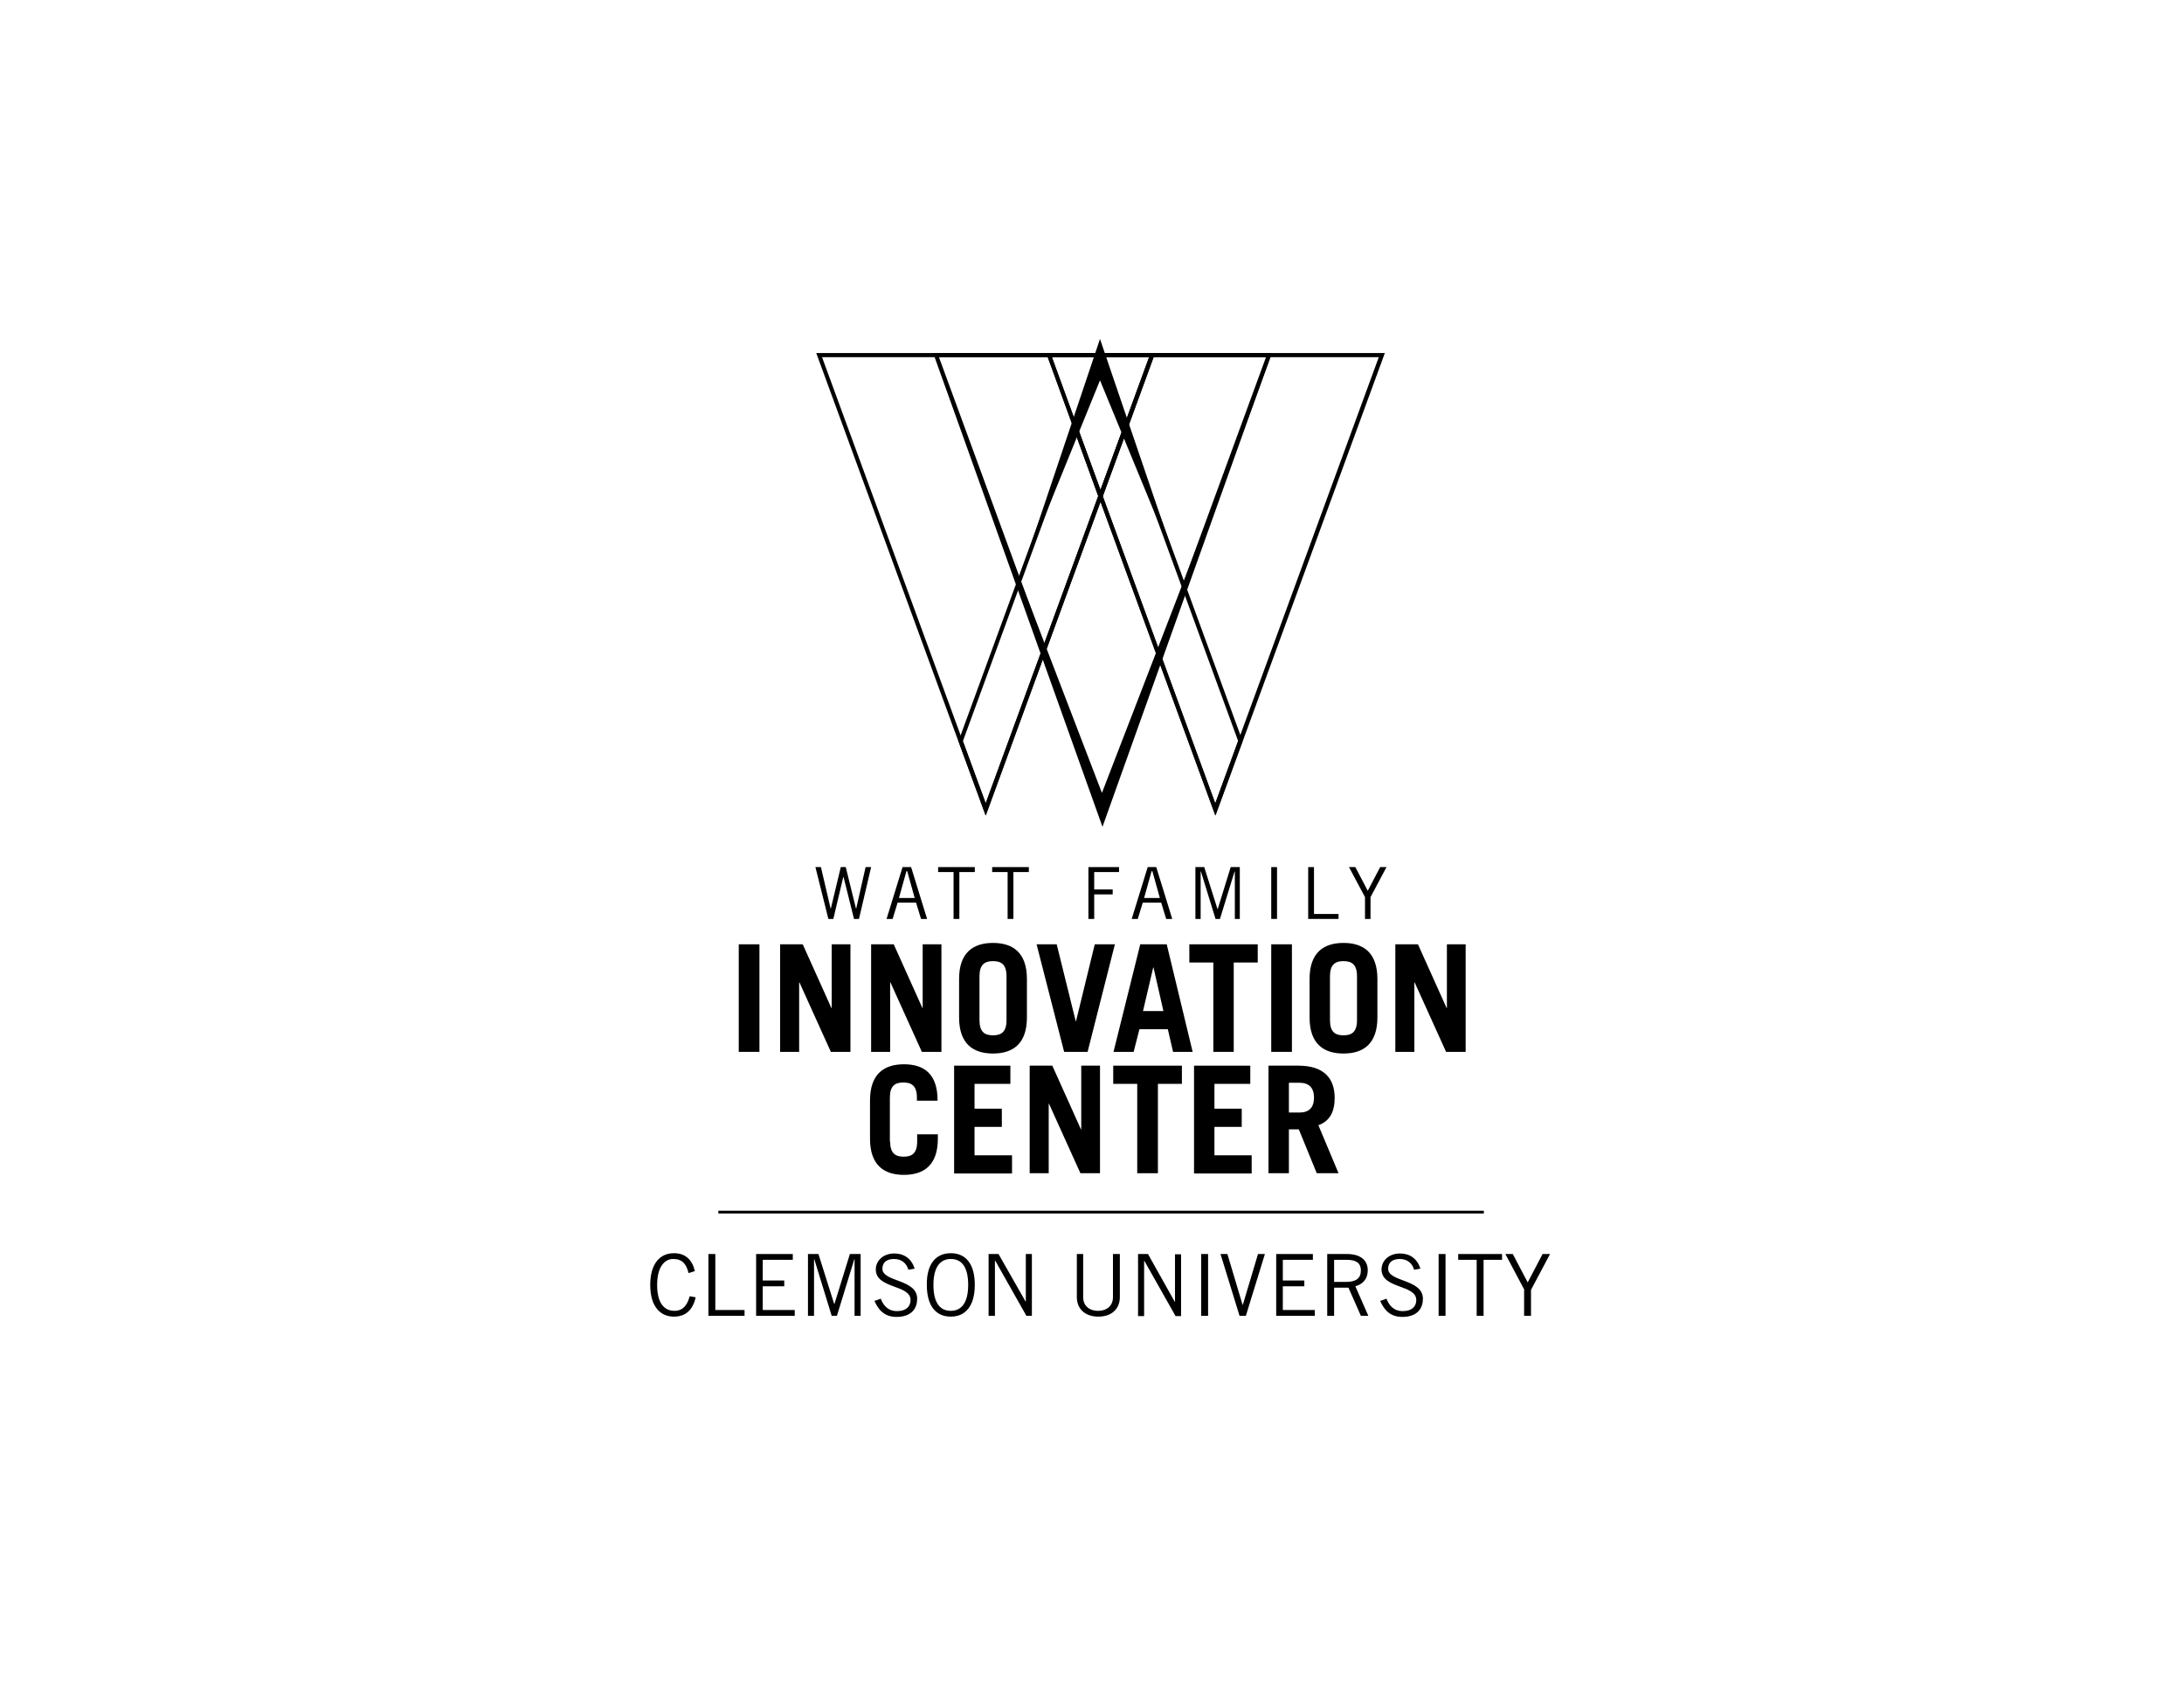
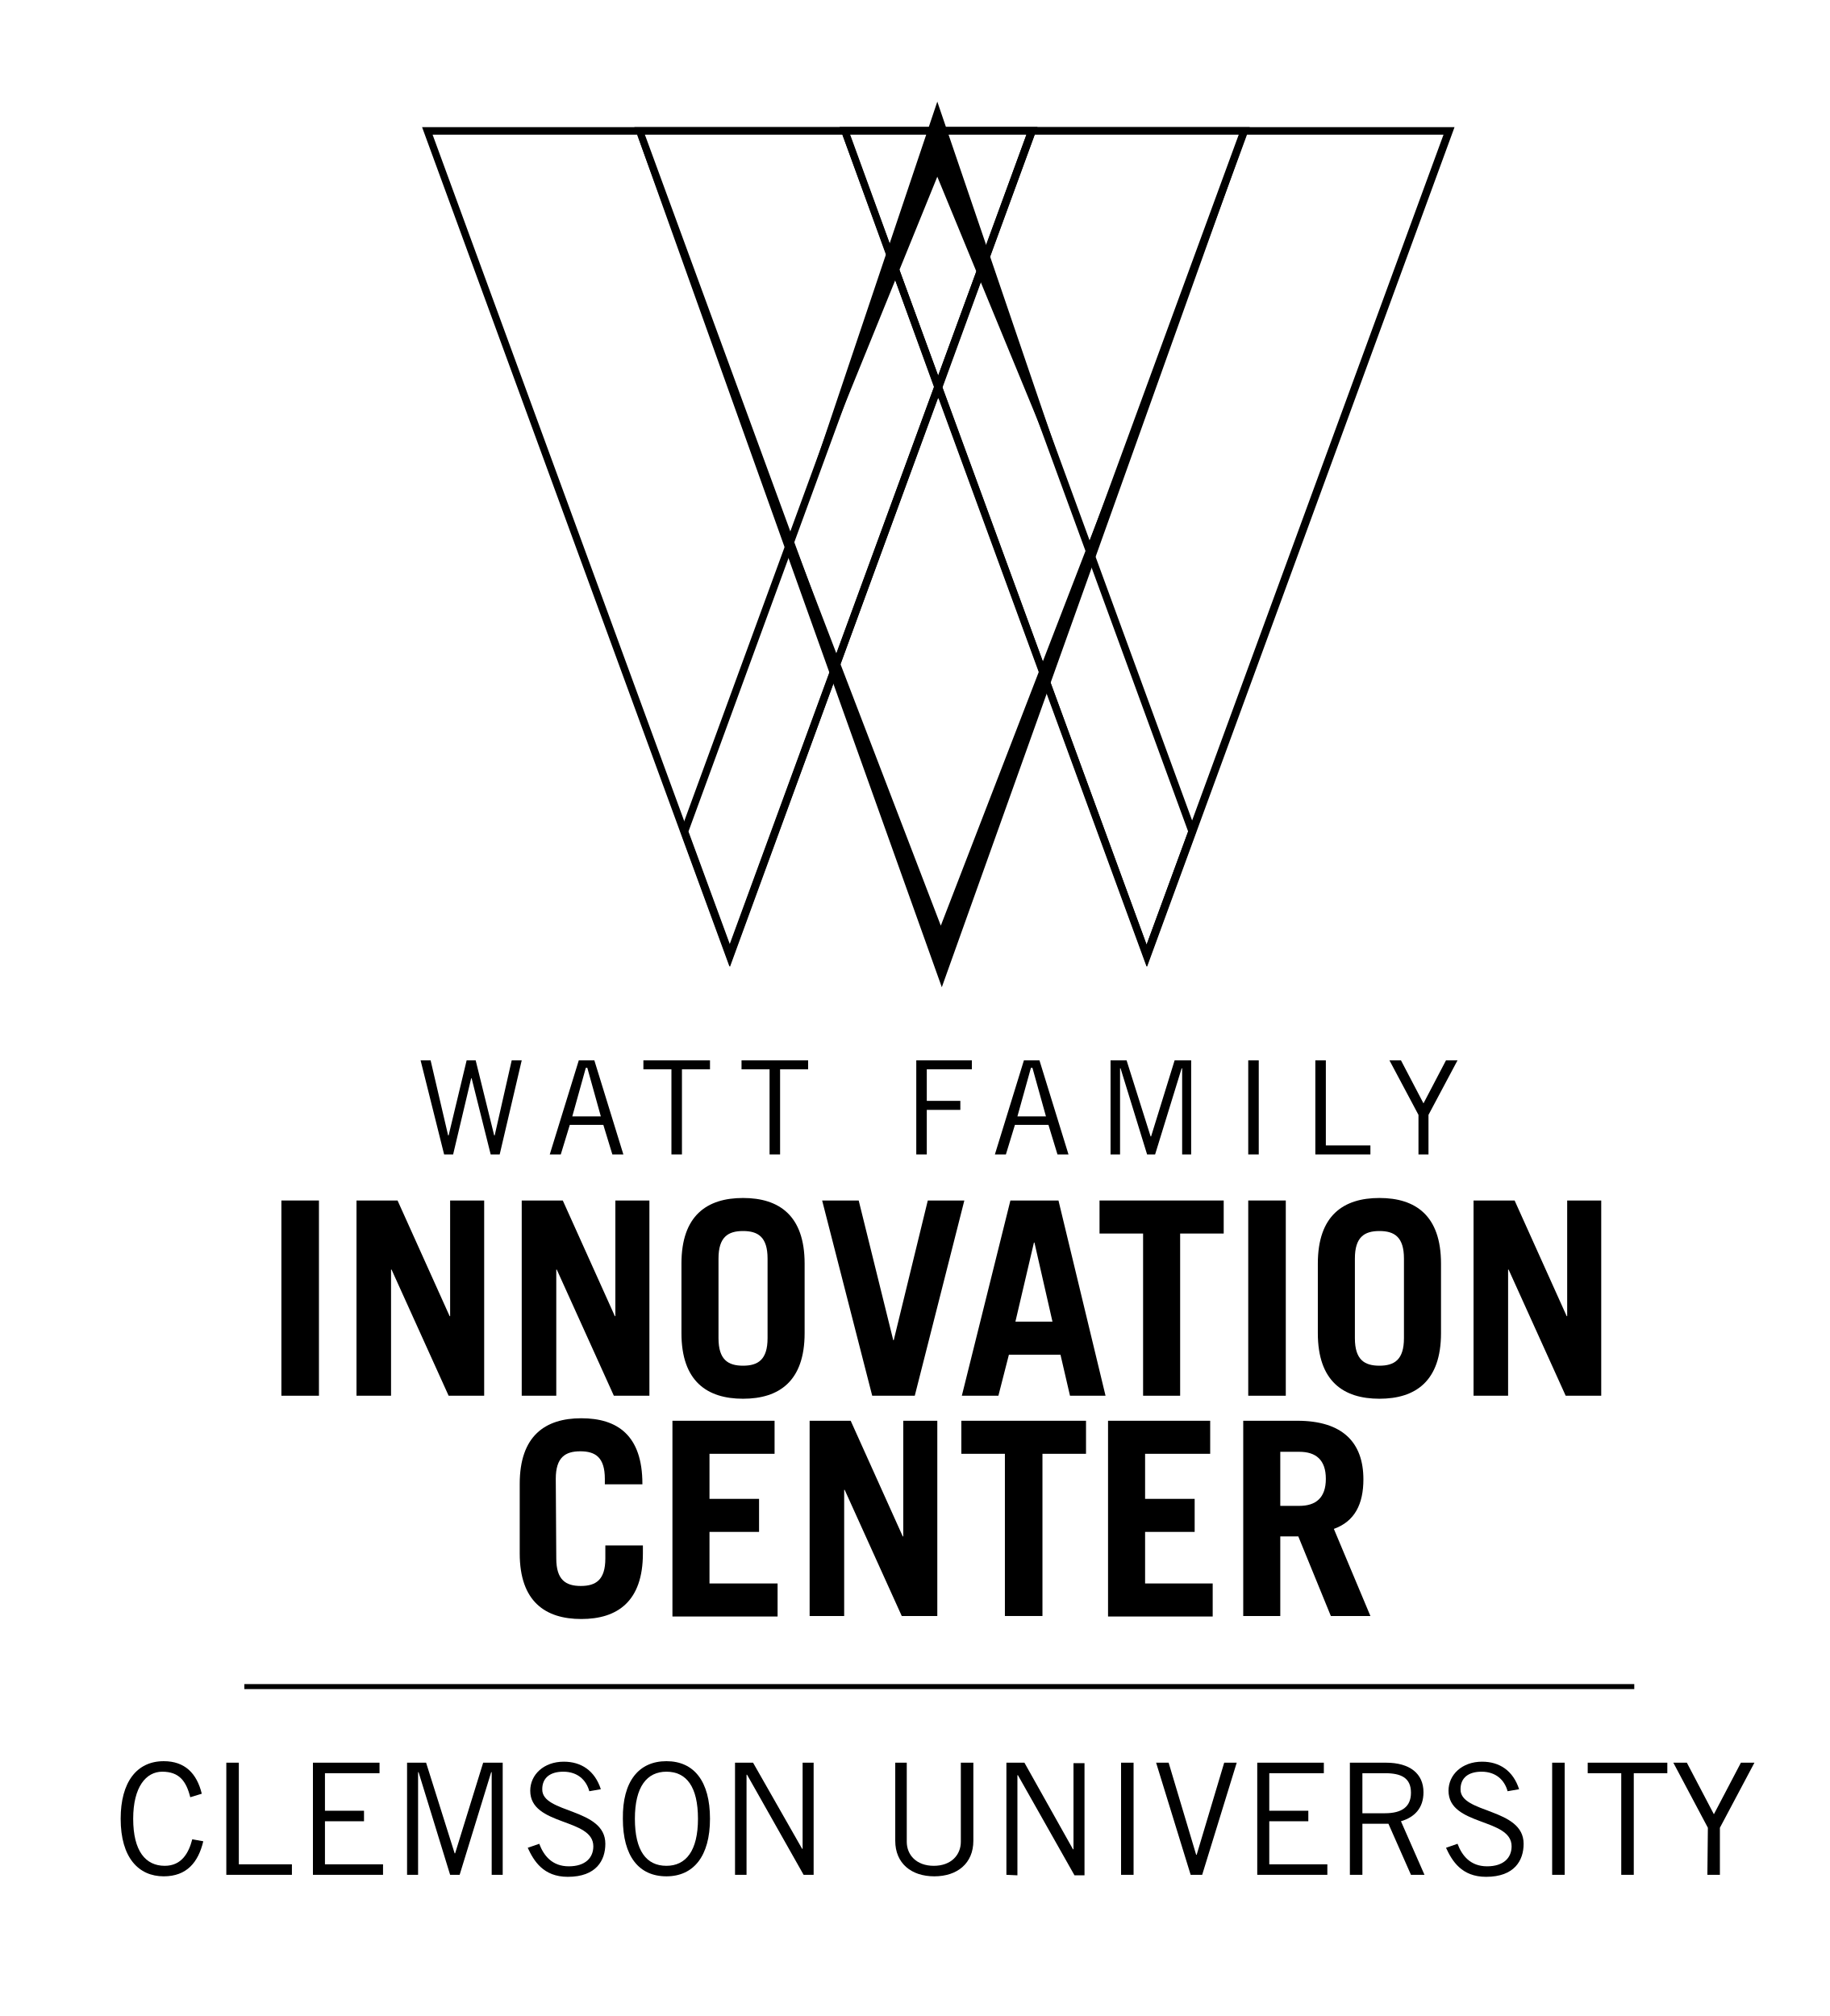
- <svg xmlns="http://www.w3.org/2000/svg" version="1.1" id="Layer_1" x="0px" y="0px" viewBox="0 0 792 612" style="enable-background:new 0 0 792 612;" xml:space="preserve">
+ <svg xmlns="http://www.w3.org/2000/svg" version="1.1" id="Layer_1" x="0px" y="0px" viewBox="0 0 365.4 402.7" style="enable-background:new 0 0 365.4 402.7;" xml:space="preserve">
  <style type="text/css">
	.st0{display:none;}
	.st1{fill:none;stroke:#000000;}
</style>
-   <rect x="151.7" y="38.2" class="st0" width="546.7" height="590" />
+   <rect x="-60" y="-64.4" class="st0" width="546.7" height="590" />
  <g>
-     <path d="M459.1,129.5l-59.3,161.8l-59.3-161.8H459.1 M461.3,128H338.4l61.4,167.7L461.3,128L461.3,128z" />
+     <path d="M247.4,26.9l-59.3,161.8L128.8,26.9L247.4,26.9 M249.6,25.4H126.7l61.4,167.7L249.6,25.4L249.6,25.4z" />
  </g>
  <g>
-     <path d="M381.5,129.5l35.2,0l-17.6,48.4L381.5,129.5 M379.4,128l19.7,54.3l19.8-54.3L379.4,128L379.4,128z" />
+     <path d="M169.8,26.9H205l-17.6,48.4L169.8,26.9 M167.7,25.4l19.7,54.3l19.8-54.3H167.7L167.7,25.4z" />
  </g>
  <g>
-     <path d="M416.7,129.5l-59.3,161.8l-59.3-161.8H416.7 M418.9,128H296l61.4,167.7L418.9,128L418.9,128z" />
+     <path d="M205,26.9l-59.3,161.8L86.4,26.9L205,26.9 M207.2,25.4H84.3l61.4,167.7L207.2,25.4L207.2,25.4z" />
  </g>
  <g>
-     <path d="M399.1,132.3l8.3,22.6l-49.9,136.4l-8.3-22.6L399.1,132.3 M399.1,128l-51.5,140.7l9.9,27L408.9,155L399.1,128L399.1,128z" />
+     <path d="M187.4,29.7l8.3,22.6l-49.9,136.4l-8.3-22.6L187.4,29.7 M187.4,25.4l-51.5,140.7l9.9,27l51.4-140.7L187.4,25.4L187.4,25.4z   " />
  </g>
  <g>
-     <path d="M399.1,132.3L449,268.7l-8.3,22.6L390.8,155L399.1,132.3 M399.1,128l-9.9,27l51.5,140.7l9.9-27L399.1,128L399.1,128z" />
+     <path d="M187.4,29.7l49.9,136.4l-8.3,22.6L179.1,52.4L187.4,29.7 M187.4,25.4l-9.9,27L229,193.1l9.9-27L187.4,25.4L187.4,25.4z" />
  </g>
  <g>
-     <path d="M500,129.5l-59.3,161.8l-59.3-161.8H500 M502.2,128H379.4l61.4,167.7L502.2,128L502.2,128z" />
+     <path d="M288.3,26.9L229,188.7L169.7,26.9L288.3,26.9 M290.5,25.4H167.7l61.4,167.7L290.5,25.4L290.5,25.4z" />
  </g>
  <g>
-     <path d="M399.8,299.8l-61.3-171.6l61.1,159.3l61.5-159.3L399.8,299.8z M398.9,137.9l29.5,71.6l-29.5-86.6l-29.1,86.6L398.9,137.9z" />
+     <path d="M188.1,197.2L126.8,25.6l61.1,159.3l61.5-159.3L188.1,197.2z M187.2,35.3l29.5,71.6l-29.5-86.6l-29.1,86.6L187.2,35.3z" />
  </g>
  <g>
-     <path d="M252.3,470.4c-1,4.2-3.3,7-7.9,7c-5,0-8.6-3.7-8.6-11.5c0-7.3,3.2-11.5,8.6-11.5c4.2,0,6.6,2.4,7.6,6.5l-2.3,0.7   c-0.8-3.2-2.2-5.1-5.6-5.1c-3.2,0-5.8,3-5.8,9.4c0,6.5,2.5,9.4,6.3,9.4c3.4,0,4.8-2.6,5.5-5.3L252.3,470.4z" />
-     <path d="M256.9,477.1v-22.4h2.5V475H270v2.1H256.9z" />
-     <path d="M287.5,454.7v2.1h-10.9v7.5h7.8v2.1h-7.8v8.6h11.6v2.1h-14v-22.4H287.5z" />
-     <path d="M309.9,477.1v-20.5h-0.1l-6.3,20.5h-1.9l-6.3-20.5h-0.1v20.5H293v-22.4h3.8l5.7,18.1h0.1l5.6-18.1h3.9v22.4H309.9z" />
-     <path d="M329.4,460.4c-0.6-2.2-2.3-3.9-5.2-3.9c-2.6,0-4.2,1.2-4.2,3.5c-0.1,4.9,12.6,3.7,12.6,10.9c0,3.3-1.8,6.6-7.5,6.6   c-4.9,0-6.8-3.2-8-5.8l2.3-0.8c0.9,2.4,2.6,4.5,5.9,4.5c3.3,0,4.9-1.7,4.9-4c0-5.7-12.6-4-12.6-11.1c0-3.2,2.7-5.8,6.7-5.8   c3.5,0,6.2,1.8,7.4,5.5L329.4,460.4z" />
-     <path d="M344.8,454.4c5.5,0,8.7,4,8.7,11.5c0,7.5-3.3,11.5-8.7,11.5c-5.5,0-8.7-4-8.7-11.5C336,458.4,339.3,454.4,344.8,454.4z    M344.8,475.3c3.9,0,6.3-3,6.3-9.4c0-6.4-2.3-9.4-6.3-9.4c-3.9,0-6.3,3-6.3,9.4C338.5,472.3,340.8,475.3,344.8,475.3z" />
-     <path d="M358.5,477.1v-22.4h3.6l9.8,17.2h0.1v-17.2h2.2v22.4h-2l-11.3-20h-0.1v20H358.5z" />
-     <path d="M392.8,454.7v15.8c0,2.6,1.9,4.8,5.4,4.8c3.5,0,5.4-2.2,5.4-4.8v-15.8h2.5v15.6c0,4.5-3.2,7.1-7.8,7.1   c-4.6,0-7.8-2.6-7.8-7.1v-15.6H392.8z" />
-     <path d="M412.7,477.1v-22.4h3.6L426,472h0.1v-17.2h2.2v22.4h-2l-11.3-20h-0.1v20H412.7z" />
-     <path d="M438.1,454.7v22.4h-2.5v-22.4H438.1z" />
-     <path d="M442.6,454.7h2.5l5.5,18.4h0.1l5.5-18.4h2.5l-6.9,22.4h-2.3L442.6,454.7z" />
-     <path d="M476.1,454.7v2.1h-10.9v7.5h7.8v2.1h-7.8v8.6h11.6v2.1h-14v-22.4H476.1z" />
-     <path d="M481.3,477.1v-22.4h7.2c4.8,0,7.5,2.2,7.5,5.9c0,3.2-1.8,5-4.5,5.8l4.7,10.7h-2.7l-4.5-10.2h-5.2v10.2H481.3z M483.8,464.8   h4.5c3.4,0,5.2-1.3,5.2-4.1c0-3-2-3.9-5.2-3.9h-4.5V464.8z" />
-     <path d="M512.8,460.4c-0.6-2.2-2.3-3.9-5.2-3.9c-2.6,0-4.2,1.2-4.2,3.5c-0.1,4.9,12.6,3.7,12.6,10.9c0,3.3-1.8,6.6-7.5,6.6   c-4.9,0-6.8-3.2-8-5.8l2.3-0.8c0.9,2.4,2.6,4.5,5.9,4.5c3.3,0,4.9-1.7,4.9-4c0-5.7-12.6-4-12.6-11.1c0-3.2,2.7-5.8,6.7-5.8   c3.5,0,6.2,1.8,7.4,5.5L512.8,460.4z" />
-     <path d="M524.2,454.7v22.4h-2.5v-22.4H524.2z" />
-     <path d="M538,456.8v20.3h-2.5v-20.3h-6.7v-2.1h15.9v2.1H538z" />
-     <path d="M552.8,467.7l-6.9-13h2.7L554,465l5.4-10.3h2.7l-6.9,13v9.4h-2.5V467.7z" />
+     <path d="M40.6,367.8c-1,4.2-3.3,7-7.9,7c-5,0-8.6-3.7-8.6-11.5c0-7.3,3.2-11.5,8.6-11.5c4.2,0,6.6,2.4,7.6,6.5L38,359   c-0.8-3.2-2.2-5.1-5.6-5.1c-3.2,0-5.8,3-5.8,9.4c0,6.5,2.5,9.4,6.3,9.4c3.4,0,4.8-2.6,5.5-5.3L40.6,367.8z" />
+     <path d="M45.2,374.5v-22.4h2.5v20.3h10.6v2.1H45.2z" />
+     <path d="M75.8,352.1v2.1H64.9v7.5h7.8v2.1h-7.8v8.6h11.6v2.1h-14v-22.4L75.8,352.1L75.8,352.1z" />
+     <path d="M98.2,374.5V354h-0.1l-6.3,20.5h-1.9L83.6,354h-0.1v20.5h-2.2v-22.4h3.8l5.7,18.1h0.1l5.6-18.1h3.9v22.4H98.2z" />
+     <path d="M117.7,357.8c-0.6-2.2-2.3-3.9-5.2-3.9c-2.6,0-4.2,1.2-4.2,3.5c-0.1,4.9,12.6,3.7,12.6,10.9c0,3.3-1.8,6.6-7.5,6.6   c-4.9,0-6.8-3.2-8-5.8l2.3-0.8c0.9,2.4,2.6,4.5,5.9,4.5s4.9-1.7,4.9-4c0-5.7-12.6-4-12.6-11.1c0-3.2,2.7-5.8,6.7-5.8   c3.5,0,6.2,1.8,7.4,5.5L117.7,357.8z" />
+     <path d="M133.1,351.8c5.5,0,8.7,4,8.7,11.5s-3.3,11.5-8.7,11.5c-5.5,0-8.7-4-8.7-11.5C124.3,355.8,127.6,351.8,133.1,351.8z    M133.1,372.7c3.9,0,6.3-3,6.3-9.4s-2.3-9.4-6.3-9.4c-3.9,0-6.3,3-6.3,9.4S129.1,372.7,133.1,372.7z" />
+     <path d="M146.8,374.5v-22.4h3.6l9.8,17.2h0.1v-17.2h2.2v22.4h-2l-11.3-20h-0.1v20H146.8z" />
+     <path d="M181.1,352.1v15.8c0,2.6,1.9,4.8,5.4,4.8s5.4-2.2,5.4-4.8v-15.8h2.5v15.6c0,4.5-3.2,7.1-7.8,7.1c-4.6,0-7.8-2.6-7.8-7.1   v-15.6H181.1z" />
+     <path d="M201,374.5v-22.4h3.6l9.7,17.3h0.1v-17.2h2.2v22.4h-2l-11.3-20h-0.1v20L201,374.5L201,374.5z" />
+     <path d="M226.4,352.1v22.4h-2.5v-22.4H226.4z" />
+     <path d="M230.9,352.1h2.5l5.5,18.4h0.1l5.5-18.4h2.5l-6.9,22.4h-2.3L230.9,352.1z" />
+     <path d="M264.4,352.1v2.1h-10.9v7.5h7.8v2.1h-7.8v8.6h11.6v2.1h-14v-22.4L264.4,352.1L264.4,352.1z" />
+     <path d="M269.6,374.5v-22.4h7.2c4.8,0,7.5,2.2,7.5,5.9c0,3.2-1.8,5-4.5,5.8l4.7,10.7h-2.7l-4.5-10.2h-5.2v10.2H269.6z M272.1,362.2   h4.5c3.4,0,5.2-1.3,5.2-4.1c0-3-2-3.9-5.2-3.9h-4.5V362.2z" />
+     <path d="M301.1,357.8c-0.6-2.2-2.3-3.9-5.2-3.9c-2.6,0-4.2,1.2-4.2,3.5c-0.1,4.9,12.6,3.7,12.6,10.9c0,3.3-1.8,6.6-7.5,6.6   c-4.9,0-6.8-3.2-8-5.8l2.3-0.8c0.9,2.4,2.6,4.5,5.9,4.5s4.9-1.7,4.9-4c0-5.7-12.6-4-12.6-11.1c0-3.2,2.7-5.8,6.7-5.8   c3.5,0,6.2,1.8,7.4,5.5L301.1,357.8z" />
+     <path d="M312.5,352.1v22.4H310v-22.4H312.5z" />
+     <path d="M326.3,354.2v20.3h-2.5v-20.3h-6.7v-2.1H333v2.1H326.3z" />
+     <path d="M341.1,365.1l-6.9-13h2.7l5.4,10.3l5.4-10.3h2.7l-6.9,13v9.4H341L341.1,365.1L341.1,365.1z" />
  </g>
-   <line class="st1" x1="260.5" y1="439.5" x2="538.1" y2="439.5" />
+   <line class="st1" x1="48.8" y1="336.9" x2="326.4" y2="336.9" />
  <g>
-     <path d="M267.9,381.4v-39h7.5v39H267.9z" />
-     <path d="M282.9,381.4v-39h8.2l10.4,23.1h0.1v-23.1h6.8v39h-7.1l-11.4-25.2h-0.1v25.2H282.9z" />
-     <path d="M315.9,381.4v-39h8.2l10.4,23.1h0.1v-23.1h6.8v39h-7.1l-11.4-25.2h-0.1v25.2H315.9z" />
-     <path d="M347.8,355c0-9.6,5.1-13.1,12.3-13.1c7.2,0,12.3,3.5,12.3,13.1v13.9c0,9.6-5.1,13.1-12.3,13.1c-7.2,0-12.3-3.5-12.3-13.1   V355z M355.2,369.9c0,4.3,1.9,5.5,4.9,5.5s4.9-1.2,4.9-5.5V354c0-4.3-1.9-5.5-4.9-5.5s-4.9,1.2-4.9,5.5V369.9z" />
-     <path d="M375.9,342.4h7.3l6.9,27.9h0.1l6.8-27.9h7.3l-9.9,39h-8.5L375.9,342.4z" />
-     <path d="M403.8,381.4l9.7-39h9.6l9.4,39h-7.1l-1.9-8.2h-10.3l-2.1,8.2H403.8z M414.5,366.6h7.4l-3.6-15.8h-0.1L414.5,366.6z" />
-     <path d="M456.1,342.4v6.6h-8.7v32.4H440V349h-8.7v-6.6H456.1z" />
-     <path d="M461,381.4v-39h7.5v39H461z" />
-     <path d="M474.9,355c0-9.6,5.1-13.1,12.3-13.1c7.2,0,12.3,3.5,12.3,13.1v13.9c0,9.6-5.1,13.1-12.3,13.1c-7.2,0-12.3-3.5-12.3-13.1   V355z M482.3,369.9c0,4.3,1.9,5.5,4.9,5.5c3,0,4.9-1.2,4.9-5.5V354c0-4.3-1.9-5.5-4.9-5.5c-3,0-4.9,1.2-4.9,5.5V369.9z" />
-     <path d="M506,381.4v-39h8.2l10.4,23.1h0.1v-23.1h6.8v39h-7.1l-11.4-25.2h-0.1v25.2H506z" />
-     <path d="M322.8,413.9c0,4.3,1.9,5.5,4.9,5.5c3,0,4.9-1.2,4.9-5.5v-2.6h7.5v1.6c0,9.6-5.1,13.1-12.3,13.1s-12.3-3.5-12.3-13.1V399   c0-9.6,5.1-13.1,12.3-13.1S340,389.3,340,399v0.1h-7.5V398c0-4.3-1.9-5.5-4.9-5.5c-3,0-4.9,1.2-4.9,5.5V413.9z" />
-     <path d="M346,425.4v-39h20.4v6.6h-13v9h9.9v6.6h-9.9v10.3H367v6.6H346z" />
-     <path d="M373.4,425.4v-39h8.2l10.4,23.1h0.1v-23.1h6.8v39h-7.1l-11.4-25.2h-0.1v25.2H373.4z" />
-     <path d="M428.6,386.4v6.6h-8.7v32.4h-7.5V393h-8.7v-6.6H428.6z" />
-     <path d="M433,425.4v-39h20.4v6.6h-13v9h9.9v6.6h-9.9v10.3h13.5v6.6H433z" />
-     <path d="M477.5,425.4l-6.5-15.9h-3.6v15.9H460v-39h10.8c9,0,13.2,4.3,13.2,11.7c0,4.9-1.7,8.4-5.9,9.9l7.3,17.4H477.5z    M467.4,403.4h3.8c3.3,0,5.3-1.6,5.3-5.4c0-3.8-2-5.4-5.3-5.4h-3.8V403.4z" />
+     <path d="M56.2,278.8v-39h7.5v39H56.2z" />
+     <path d="M71.2,278.8v-39h8.2l10.4,23.1h0.1v-23.1h6.8v39h-7.1l-11.4-25.2h-0.1v25.2H71.2z" />
+     <path d="M104.2,278.8v-39h8.2l10.4,23.1h0.1v-23.1h6.8v39h-7.1l-11.4-25.2h-0.1v25.2H104.2z" />
+     <path d="M136.1,252.4c0-9.6,5.1-13.1,12.3-13.1c7.2,0,12.3,3.5,12.3,13.1v13.9c0,9.6-5.1,13.1-12.3,13.1c-7.2,0-12.3-3.5-12.3-13.1   V252.4z M143.5,267.3c0,4.3,1.9,5.5,4.9,5.5s4.9-1.2,4.9-5.5v-15.9c0-4.3-1.9-5.5-4.9-5.5s-4.9,1.2-4.9,5.5V267.3z" />
+     <path d="M164.2,239.8h7.3l6.9,27.9h0.1l6.8-27.9h7.3l-9.9,39h-8.5L164.2,239.8z" />
+     <path d="M192.1,278.8l9.7-39h9.6l9.4,39h-7.1l-1.9-8.2h-10.3l-2.1,8.2H192.1z M202.8,264h7.4l-3.6-15.8h-0.1L202.8,264z" />
+     <path d="M244.4,239.8v6.6h-8.7v32.4h-7.4v-32.4h-8.7v-6.6H244.4z" />
+     <path d="M249.3,278.8v-39h7.5v39H249.3z" />
+     <path d="M263.2,252.4c0-9.6,5.1-13.1,12.3-13.1c7.2,0,12.3,3.5,12.3,13.1v13.9c0,9.6-5.1,13.1-12.3,13.1c-7.2,0-12.3-3.5-12.3-13.1   V252.4z M270.6,267.3c0,4.3,1.9,5.5,4.9,5.5s4.9-1.2,4.9-5.5v-15.9c0-4.3-1.9-5.5-4.9-5.5s-4.9,1.2-4.9,5.5V267.3z" />
+     <path d="M294.3,278.8v-39h8.2l10.4,23.1h0.1v-23.1h6.8v39h-7.1l-11.4-25.2h-0.1v25.2H294.3z" />
+     <path d="M111.1,311.3c0,4.3,1.9,5.5,4.9,5.5s4.9-1.2,4.9-5.5v-2.6h7.5v1.6c0,9.6-5.1,13.1-12.3,13.1s-12.3-3.5-12.3-13.1v-13.9   c0-9.6,5.1-13.1,12.3-13.1s12.2,3.4,12.2,13.1v0.1h-7.5v-1.1c0-4.3-1.9-5.5-4.9-5.5s-4.9,1.2-4.9,5.5L111.1,311.3L111.1,311.3z" />
+     <path d="M134.3,322.8v-39h20.4v6.6h-13v9h9.9v6.6h-9.9v10.3h13.6v6.6h-21V322.8z" />
+     <path d="M161.7,322.8v-39h8.2l10.4,23.1h0.1v-23.1h6.8v39h-7.1l-11.4-25.2h-0.1v25.2H161.7z" />
+     <path d="M216.9,283.8v6.6h-8.7v32.4h-7.5v-32.4H192v-6.6H216.9z" />
+     <path d="M221.3,322.8v-39h20.4v6.6h-13v9h9.9v6.6h-9.9v10.3h13.5v6.6h-20.9V322.8z" />
+     <path d="M265.8,322.8l-6.5-15.9h-3.6v15.9h-7.4v-39h10.8c9,0,13.2,4.3,13.2,11.7c0,4.9-1.7,8.4-5.9,9.9l7.3,17.4H265.8z    M255.7,300.8h3.8c3.3,0,5.3-1.6,5.3-5.4s-2-5.4-5.3-5.4h-3.8V300.8z" />
  </g>
  <g>
-     <path d="M295.7,314.4h2l3.5,15h0.1l3.6-15h1.8l3.7,15h0.1l3.4-15h2l-4.4,18.8h-1.8l-3.8-15.2h-0.1l-3.6,15.2h-1.8L295.7,314.4z" />
-     <path d="M321.5,333.2l5.8-18.8h3.1l5.8,18.8H334l-1.8-5.9h-6.7l-1.8,5.9H321.5z M326,325.6h5.7l-2.7-9.7h-0.3L326,325.6z" />
-     <path d="M347.9,316.2v17h-2.1v-17h-5.6v-1.8h13.3v1.8H347.9z" />
-     <path d="M367.5,316.2v17h-2.1v-17h-5.6v-1.8h13.3v1.8H367.5z" />
-     <path d="M405.8,314.4v1.8h-9v6.3h6.7v1.8h-6.7v8.9h-2.1v-18.8H405.8z" />
-     <path d="M410.4,333.2l5.8-18.8h3.1l5.8,18.8h-2.2l-1.8-5.9h-6.7l-1.8,5.9H410.4z M414.9,325.6h5.7l-2.7-9.7h-0.3L414.9,325.6z" />
-     <path d="M447.8,333.2V316h-0.1l-5.3,17.2h-1.6l-5.3-17.2h-0.1v17.2h-1.9v-18.8h3.2l4.8,15.2h0.1l4.7-15.2h3.3v18.8H447.8z" />
-     <path d="M463.1,314.4v18.8H461v-18.8H463.1z" />
-     <path d="M474.4,333.2v-18.8h2.1v17h8.9v1.8H474.4z" />
-     <path d="M495,325.3l-5.8-10.9h2.3l4.5,8.6l4.5-8.6h2.3l-5.8,10.9v7.9H495V325.3z" />
+     <path d="M84,211.8h2l3.5,15h0.1l3.6-15H95l3.7,15h0.1l3.4-15h2l-4.4,18.8H98l-3.8-15.2h-0.1l-3.6,15.2h-1.8L84,211.8z" />
+     <path d="M109.8,230.6l5.8-18.8h3.1l5.8,18.8h-2.2l-1.8-5.9h-6.7l-1.8,5.9H109.8z M114.3,223h5.7l-2.7-9.7H117L114.3,223z" />
+     <path d="M136.2,213.6v17h-2.1v-17h-5.6v-1.8h13.3v1.8H136.2z" />
+     <path d="M155.8,213.6v17h-2.1v-17h-5.6v-1.8h13.3v1.8H155.8z" />
+     <path d="M194.1,211.8v1.8h-9v6.3h6.7v1.8h-6.7v8.9H183v-18.8L194.1,211.8L194.1,211.8z" />
+     <path d="M198.7,230.6l5.8-18.8h3.1l5.8,18.8h-2.2l-1.8-5.9h-6.7l-1.8,5.9H198.7z M203.2,223h5.7l-2.7-9.7h-0.3L203.2,223z" />
+     <path d="M236.1,230.6v-17.2H236l-5.3,17.2h-1.6l-5.3-17.2h-0.1v17.2h-1.9v-18.8h3.2l4.8,15.2h0.1l4.7-15.2h3.3v18.8H236.1z" />
+     <path d="M251.4,211.8v18.8h-2.1v-18.8H251.4z" />
+     <path d="M262.7,230.6v-18.8h2.1v17h8.9v1.8H262.7z" />
+     <path d="M283.3,222.7l-5.8-10.9h2.3l4.5,8.6l4.5-8.6h2.3l-5.8,10.9v7.9h-2V222.7z" />
  </g>
</svg>
